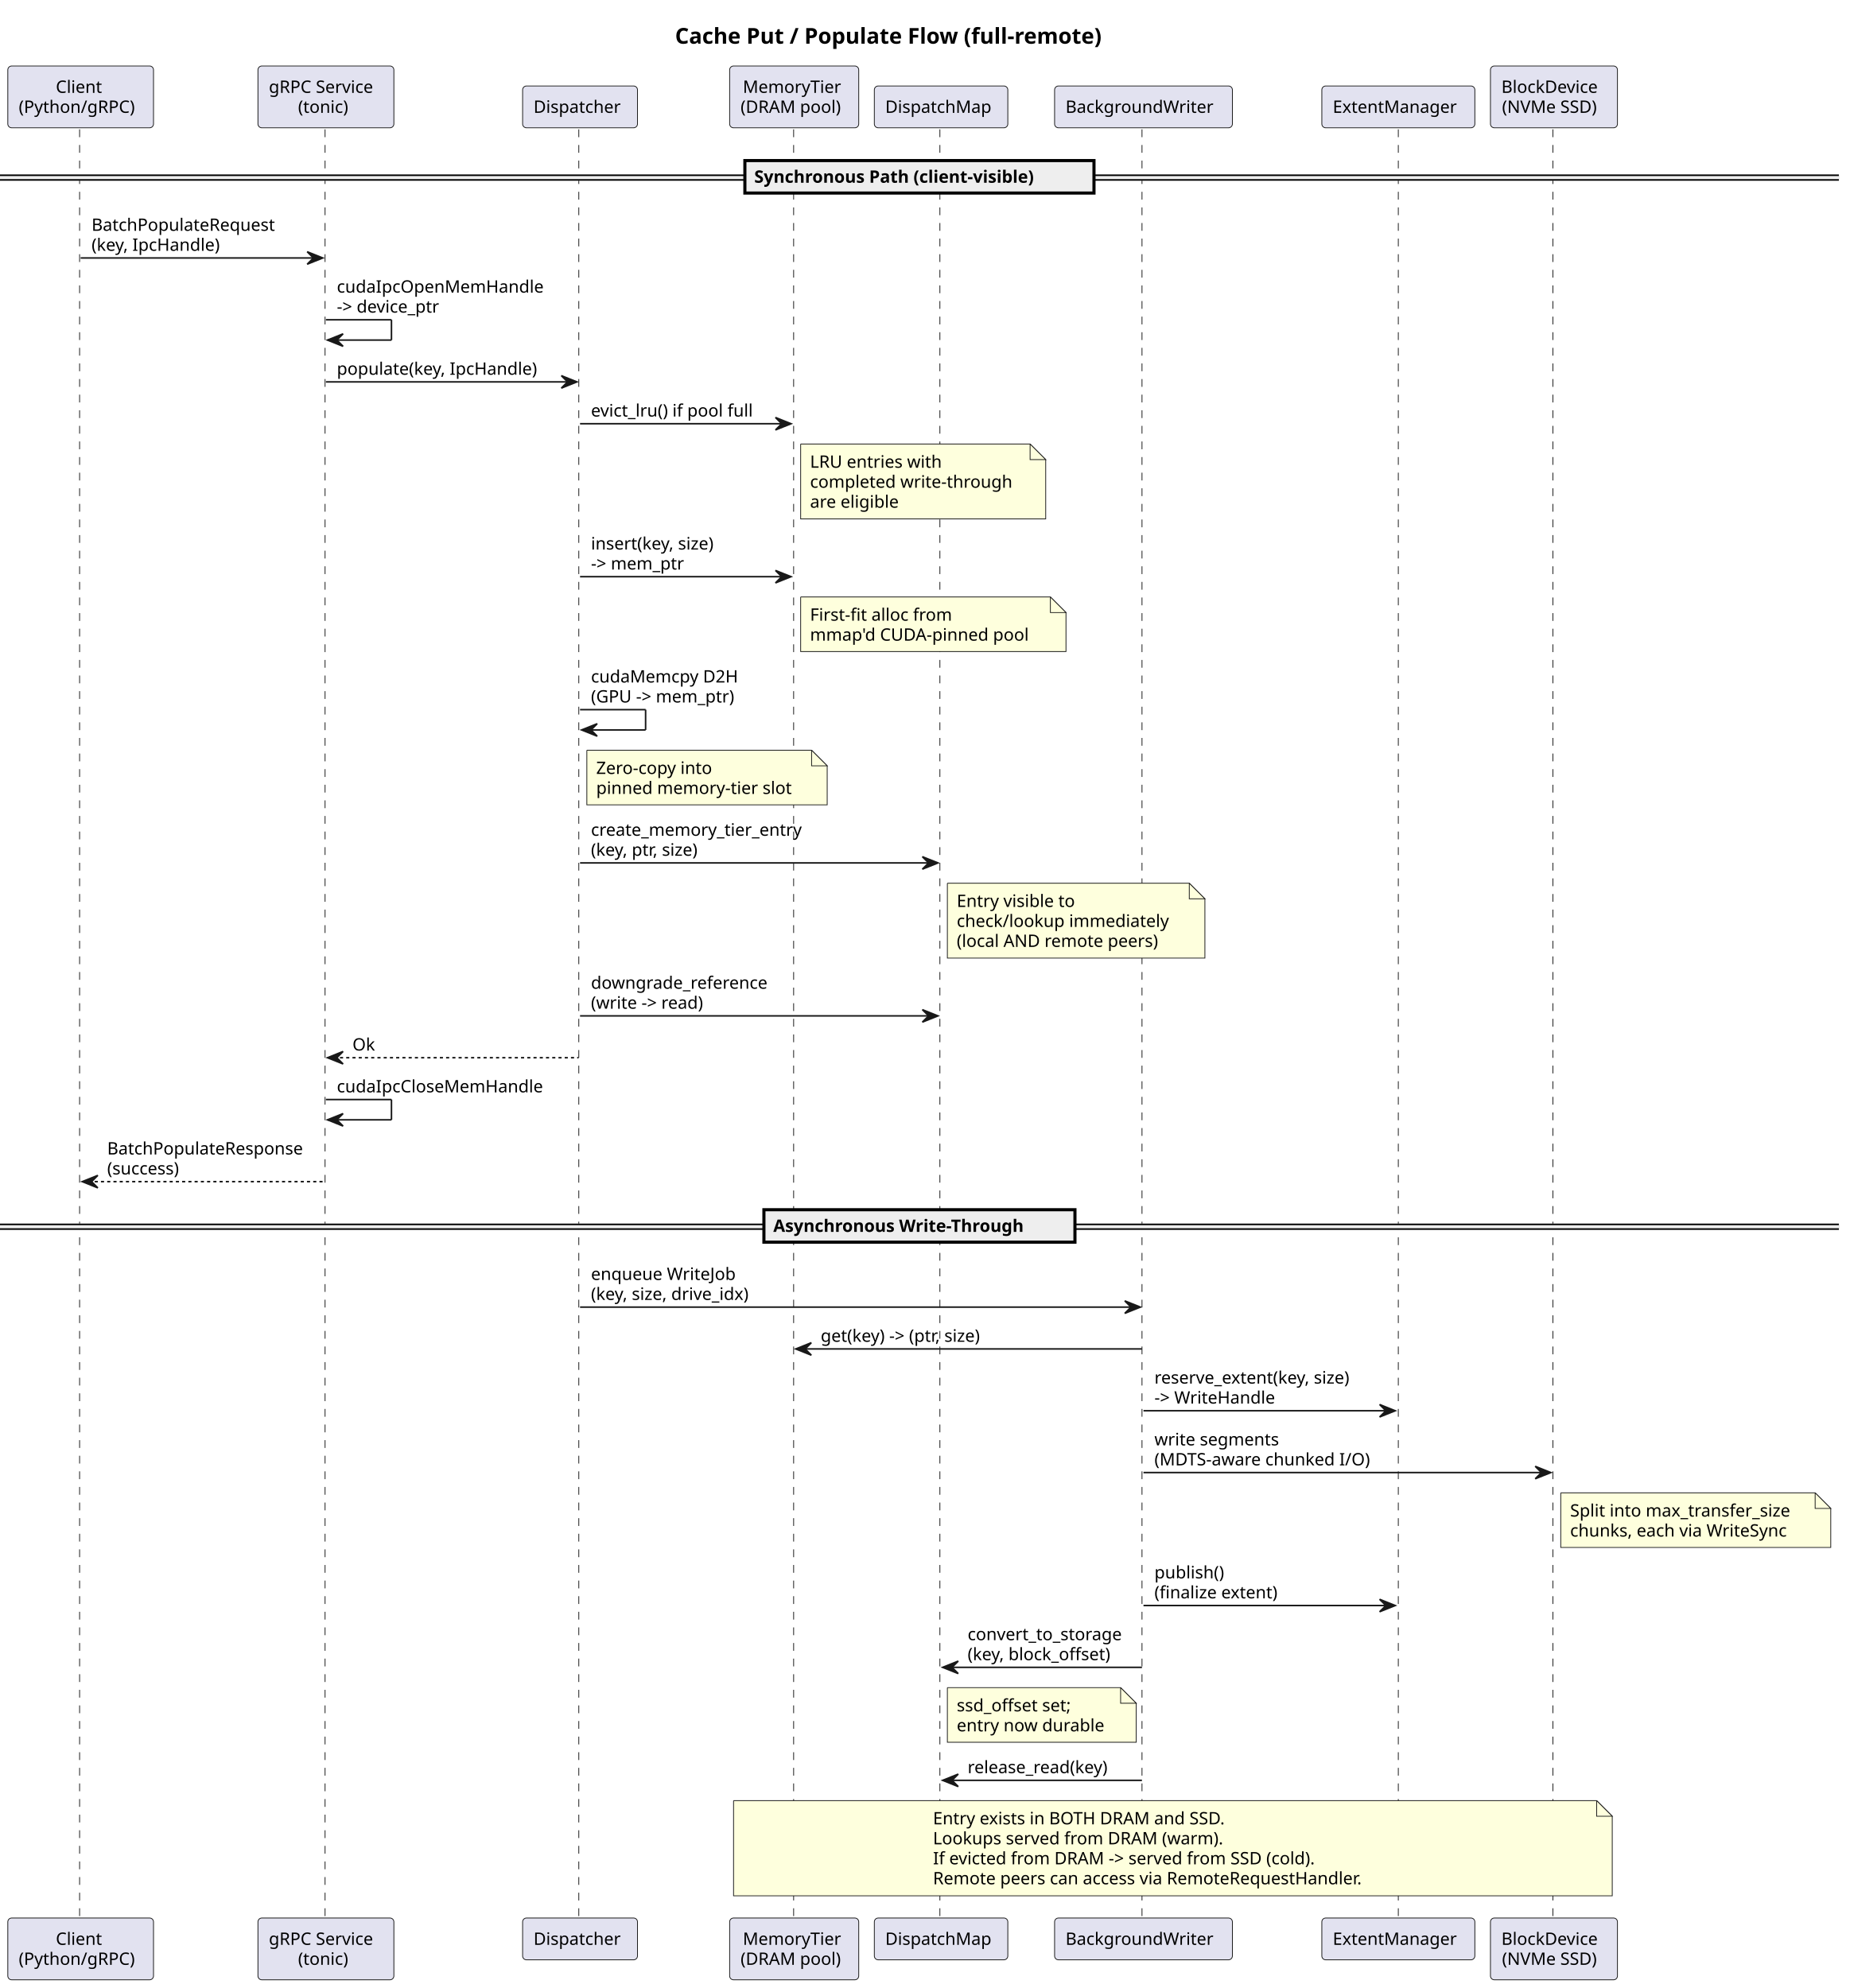
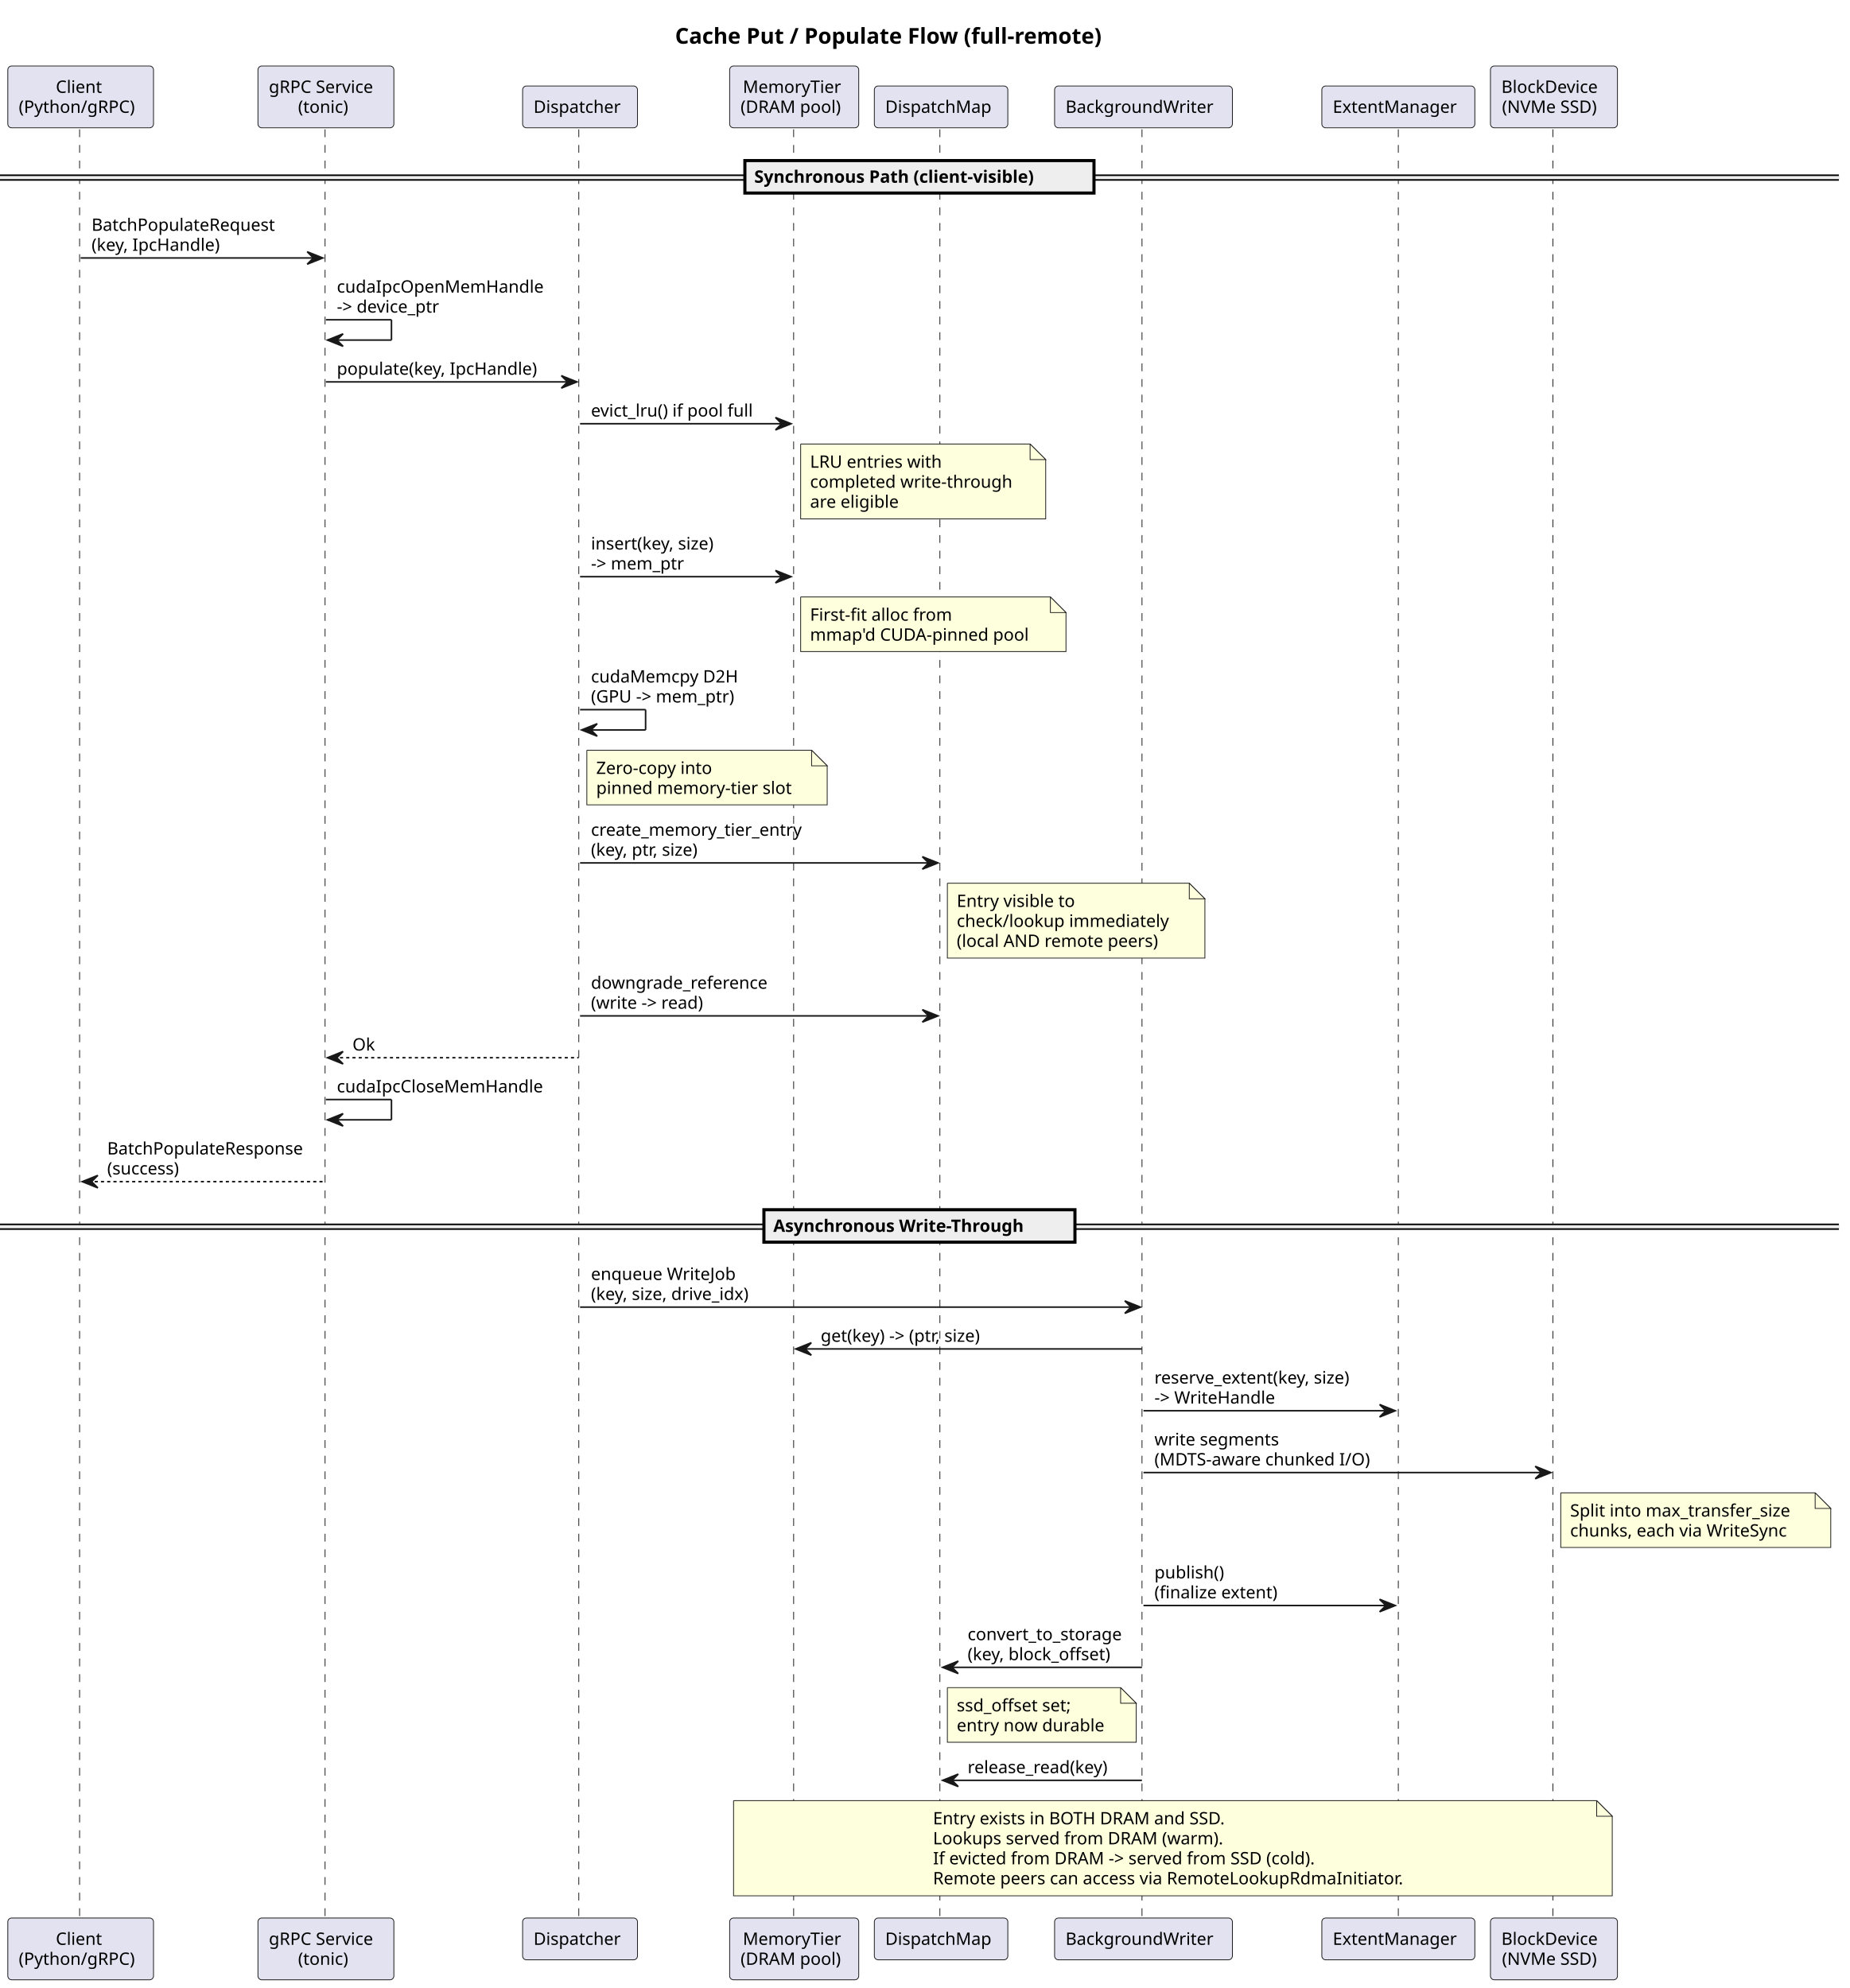
<svg xmlns="http://www.w3.org/2000/svg" contentStyleType="text/css" data-diagram-type="SEQUENCE" height="1274px" preserveAspectRatio="none" style="width:1185px;height:1274px;background:#FFFFFF;" version="1.1" viewBox="0 0 1185 1274" width="1185px" zoomAndPan="magnify">
  <defs />
  <g>
    <text fill="#000000" font-family="sans-serif" font-size="14" font-weight="bold" lengthAdjust="spacing" textLength="312.156" x="432.517" y="27.995">Cache Put / Populate Flow (full-remote)</text>
    <g>
      <rect fill="#000000" fill-opacity="0" height="1147.234" width="8" x="47.679" y="82.906" />
      <line style="stroke:#181818;stroke-width:0.5;stroke-dasharray:5,5;" x1="51" x2="51" y1="82.906" y2="1230.141" />
    </g>
    <g>
      <rect fill="#000000" fill-opacity="0" height="1147.234" width="8" x="204.818" y="82.906" />
      <line style="stroke:#181818;stroke-width:0.5;stroke-dasharray:5,5;" x1="208.273" x2="208.273" y1="82.906" y2="1230.141" />
    </g>
    <g>
      <rect fill="#000000" fill-opacity="0" height="1147.234" width="8" x="367.65" y="82.906" />
      <line style="stroke:#181818;stroke-width:0.5;stroke-dasharray:5,5;" x1="370.848" x2="370.848" y1="82.906" y2="1230.141" />
    </g>
    <g>
      <rect fill="#000000" fill-opacity="0" height="1147.234" width="8" x="504.851" y="82.906" />
      <line style="stroke:#181818;stroke-width:0.5;stroke-dasharray:5,5;" x1="508.497" x2="508.497" y1="82.906" y2="1230.141" />
    </g>
    <g>
      <rect fill="#000000" fill-opacity="0" height="1147.234" width="8" x="598.968" y="82.906" />
      <line style="stroke:#181818;stroke-width:0.5;stroke-dasharray:5,5;" x1="602.204" x2="602.204" y1="82.906" y2="1230.141" />
    </g>
    <g>
      <rect fill="#000000" fill-opacity="0" height="1147.234" width="8" x="728.66" y="82.906" />
      <line style="stroke:#181818;stroke-width:0.5;stroke-dasharray:5,5;" x1="731.698" x2="731.698" y1="82.906" y2="1230.141" />
    </g>
    <g>
      <rect fill="#000000" fill-opacity="0" height="1147.234" width="8" x="891.943" y="82.906" />
      <line style="stroke:#181818;stroke-width:0.5;stroke-dasharray:5,5;" x1="895.923" x2="895.923" y1="82.906" y2="1230.141" />
    </g>
    <g>
      <rect fill="#000000" fill-opacity="0" height="1147.234" width="8" x="991.649" y="82.906" />
      <line style="stroke:#181818;stroke-width:0.5;stroke-dasharray:5,5;" x1="994.964" x2="994.964" y1="82.906" y2="1230.141" />
    </g>
    <g class="participant participant-head" data-participant="client">
      <rect fill="#E2E2F0" height="39.609" rx="2.5" ry="2.5" style="stroke:#181818;stroke-width:0.5;" width="93.358" x="5" y="42.297" />
      <text fill="#000000" font-family="sans-serif" font-size="11" lengthAdjust="spacing" textLength="31.845" x="35.756" y="59.507">Client</text>
      <text fill="#000000" font-family="sans-serif" font-size="11" lengthAdjust="spacing" textLength="79.358" x="12" y="72.312">(Python/gRPC)</text>
    </g>
    <g class="participant participant-tail" data-participant="client">
      <rect fill="#E2E2F0" height="39.609" rx="2.5" ry="2.5" style="stroke:#181818;stroke-width:0.5;" width="93.358" x="5" y="1229.141" />
      <text fill="#000000" font-family="sans-serif" font-size="11" lengthAdjust="spacing" textLength="31.845" x="35.756" y="1246.351">Client</text>
      <text fill="#000000" font-family="sans-serif" font-size="11" lengthAdjust="spacing" textLength="79.358" x="12" y="1259.156">(Python/gRPC)</text>
    </g>
    <g class="participant participant-head" data-participant="grpc">
      <rect fill="#E2E2F0" height="39.609" rx="2.5" ry="2.5" style="stroke:#181818;stroke-width:0.5;" width="87.09" x="165.273" y="42.297" />
      <text fill="#000000" font-family="sans-serif" font-size="11" lengthAdjust="spacing" textLength="73.09" x="172.273" y="59.507">gRPC Service</text>
      <text fill="#000000" font-family="sans-serif" font-size="11" lengthAdjust="spacing" textLength="35.702" x="190.967" y="72.312">(tonic)</text>
    </g>
    <g class="participant participant-tail" data-participant="grpc">
      <rect fill="#E2E2F0" height="39.609" rx="2.5" ry="2.5" style="stroke:#181818;stroke-width:0.5;" width="87.09" x="165.273" y="1229.141" />
      <text fill="#000000" font-family="sans-serif" font-size="11" lengthAdjust="spacing" textLength="73.09" x="172.273" y="1246.351">gRPC Service</text>
      <text fill="#000000" font-family="sans-serif" font-size="11" lengthAdjust="spacing" textLength="35.702" x="190.967" y="1259.156">(tonic)</text>
    </g>
    <g class="participant participant-head" data-participant="disp">
      <rect fill="#E2E2F0" height="26.805" rx="2.5" ry="2.5" style="stroke:#181818;stroke-width:0.5;" width="73.603" x="334.848" y="55.102" />
      <text fill="#000000" font-family="sans-serif" font-size="11" lengthAdjust="spacing" textLength="59.603" x="341.848" y="72.312">Dispatcher</text>
    </g>
    <g class="participant participant-tail" data-participant="disp">
      <rect fill="#E2E2F0" height="26.805" rx="2.5" ry="2.5" style="stroke:#181818;stroke-width:0.5;" width="73.603" x="334.848" y="1229.141" />
      <text fill="#000000" font-family="sans-serif" font-size="11" lengthAdjust="spacing" textLength="59.603" x="341.848" y="1246.351">Dispatcher</text>
    </g>
    <g class="participant participant-head" data-participant="mt">
      <rect fill="#E2E2F0" height="39.609" rx="2.5" ry="2.5" style="stroke:#181818;stroke-width:0.5;" width="82.707" x="467.497" y="42.297" />
      <text fill="#000000" font-family="sans-serif" font-size="11" lengthAdjust="spacing" textLength="65.801" x="475.95" y="59.507">MemoryTier</text>
      <text fill="#000000" font-family="sans-serif" font-size="11" lengthAdjust="spacing" textLength="68.707" x="474.497" y="72.312">(DRAM pool)</text>
    </g>
    <g class="participant participant-tail" data-participant="mt">
      <rect fill="#E2E2F0" height="39.609" rx="2.5" ry="2.5" style="stroke:#181818;stroke-width:0.5;" width="82.707" x="467.497" y="1229.141" />
      <text fill="#000000" font-family="sans-serif" font-size="11" lengthAdjust="spacing" textLength="65.801" x="475.95" y="1246.351">MemoryTier</text>
      <text fill="#000000" font-family="sans-serif" font-size="11" lengthAdjust="spacing" textLength="68.707" x="474.497" y="1259.156">(DRAM pool)</text>
    </g>
    <g class="participant participant-head" data-participant="dm">
      <rect fill="#E2E2F0" height="26.805" rx="2.5" ry="2.5" style="stroke:#181818;stroke-width:0.5;" width="85.527" x="560.204" y="55.102" />
      <text fill="#000000" font-family="sans-serif" font-size="11" lengthAdjust="spacing" textLength="71.527" x="567.204" y="72.312">DispatchMap</text>
    </g>
    <g class="participant participant-tail" data-participant="dm">
      <rect fill="#E2E2F0" height="26.805" rx="2.5" ry="2.5" style="stroke:#181818;stroke-width:0.5;" width="85.527" x="560.204" y="1229.141" />
      <text fill="#000000" font-family="sans-serif" font-size="11" lengthAdjust="spacing" textLength="71.527" x="567.204" y="1246.351">DispatchMap</text>
    </g>
    <g class="participant participant-head" data-participant="bgw">
      <rect fill="#E2E2F0" height="26.805" rx="2.5" ry="2.5" style="stroke:#181818;stroke-width:0.5;" width="113.924" x="675.698" y="55.102" />
      <text fill="#000000" font-family="sans-serif" font-size="11" lengthAdjust="spacing" textLength="99.924" x="682.698" y="72.312">BackgroundWriter</text>
    </g>
    <g class="participant participant-tail" data-participant="bgw">
      <rect fill="#E2E2F0" height="26.805" rx="2.5" ry="2.5" style="stroke:#181818;stroke-width:0.5;" width="113.924" x="675.698" y="1229.141" />
      <text fill="#000000" font-family="sans-serif" font-size="11" lengthAdjust="spacing" textLength="99.924" x="682.698" y="1246.351">BackgroundWriter</text>
    </g>
    <g class="participant participant-head" data-participant="em">
      <rect fill="#E2E2F0" height="26.805" rx="2.5" ry="2.5" style="stroke:#181818;stroke-width:0.5;" width="98.041" x="846.923" y="55.102" />
      <text fill="#000000" font-family="sans-serif" font-size="11" lengthAdjust="spacing" textLength="84.041" x="853.923" y="72.312">ExtentManager</text>
    </g>
    <g class="participant participant-tail" data-participant="em">
      <rect fill="#E2E2F0" height="26.805" rx="2.5" ry="2.5" style="stroke:#181818;stroke-width:0.5;" width="98.041" x="846.923" y="1229.141" />
      <text fill="#000000" font-family="sans-serif" font-size="11" lengthAdjust="spacing" textLength="84.041" x="853.923" y="1246.351">ExtentManager</text>
    </g>
    <g class="participant participant-head" data-participant="ssd">
      <rect fill="#E2E2F0" height="39.609" rx="2.5" ry="2.5" style="stroke:#181818;stroke-width:0.5;" width="81.37" x="954.964" y="42.297" />
      <text fill="#000000" font-family="sans-serif" font-size="11" lengthAdjust="spacing" textLength="67.37" x="961.964" y="59.507">BlockDevice</text>
      <text fill="#000000" font-family="sans-serif" font-size="11" lengthAdjust="spacing" textLength="66.526" x="962.386" y="72.312">(NVMe SSD)</text>
    </g>
    <g class="participant participant-tail" data-participant="ssd">
      <rect fill="#E2E2F0" height="39.609" rx="2.5" ry="2.5" style="stroke:#181818;stroke-width:0.5;" width="81.37" x="954.964" y="1229.141" />
      <text fill="#000000" font-family="sans-serif" font-size="11" lengthAdjust="spacing" textLength="67.37" x="961.964" y="1246.351">BlockDevice</text>
      <text fill="#000000" font-family="sans-serif" font-size="11" lengthAdjust="spacing" textLength="66.526" x="962.386" y="1259.156">(NVMe SSD)</text>
    </g>
    <rect fill="#EEEEEE" height="3" style="stroke:#EEEEEE;stroke-width:1;" width="1178.19" x="0" y="112.309" />
    <line style="stroke:#000000;stroke-width:1;" x1="0" x2="1178.19" y1="112.309" y2="112.309" />
    <line style="stroke:#000000;stroke-width:1;" x1="0" x2="1178.19" y1="115.309" y2="115.309" />
    <rect fill="#EEEEEE" height="20.805" style="stroke:#000000;stroke-width:2;" width="223.682" x="477.254" y="102.906" />
    <text fill="#000000" font-family="sans-serif" font-size="11" font-weight="bold" lengthAdjust="spacing" textLength="205.852" x="483.254" y="117.117">Synchronous Path (client-visible)</text>
    <g class="message" data-participant-1="client" data-participant-2="grpc">
      <polygon fill="#181818" points="196.818,161.32,206.818,165.32,196.818,169.32,200.818,165.32" style="stroke:#181818;stroke-width:1;" />
      <line style="stroke:#181818;stroke-width:1;" x1="51.679" x2="202.818" y1="165.32" y2="165.32" />
      <text fill="#000000" font-family="sans-serif" font-size="11" lengthAdjust="spacing" textLength="124.991" x="58.679" y="147.921">BatchPopulateRequest</text>
      <text fill="#000000" font-family="sans-serif" font-size="11" lengthAdjust="spacing" textLength="90.288" x="58.679" y="160.726">(key, IpcHandle)</text>
    </g>
    <g class="message" data-participant-1="grpc" data-participant-2="grpc">
      <line style="stroke:#181818;stroke-width:1;" x1="208.818" x2="250.818" y1="204.93" y2="204.93" />
      <line style="stroke:#181818;stroke-width:1;" x1="250.818" x2="250.818" y1="204.93" y2="217.93" />
      <line style="stroke:#181818;stroke-width:1;" x1="209.818" x2="250.818" y1="217.93" y2="217.93" />
      <polygon fill="#181818" points="219.818,213.93,209.818,217.93,219.818,221.93,215.818,217.93" style="stroke:#181818;stroke-width:1;" />
      <text fill="#000000" font-family="sans-serif" font-size="11" lengthAdjust="spacing" textLength="138.161" x="215.818" y="187.531">cudaIpcOpenMemHandle</text>
      <text fill="#000000" font-family="sans-serif" font-size="11" lengthAdjust="spacing" textLength="74.132" x="215.818" y="200.335">-&gt; device_ptr</text>
    </g>
    <g class="message" data-participant-1="grpc" data-participant-2="disp">
      <polygon fill="#181818" points="359.65,240.734,369.65,244.734,359.65,248.734,363.65,244.734" style="stroke:#181818;stroke-width:1;" />
      <line style="stroke:#181818;stroke-width:1;" x1="208.818" x2="365.65" y1="244.734" y2="244.734" />
      <text fill="#000000" font-family="sans-serif" font-size="11" lengthAdjust="spacing" textLength="138.832" x="215.818" y="240.14">populate(key, IpcHandle)</text>
    </g>
    <g class="message" data-participant-1="disp" data-participant-2="mt">
      <polygon fill="#181818" points="496.851,267.539,506.851,271.539,496.851,275.539,500.851,271.539" style="stroke:#181818;stroke-width:1;" />
      <line style="stroke:#181818;stroke-width:1;" x1="371.65" x2="502.851" y1="271.539" y2="271.539" />
      <text fill="#000000" font-family="sans-serif" font-size="11" lengthAdjust="spacing" textLength="113.201" x="378.65" y="266.945">evict_lru() if pool full</text>
    </g>
    <path d="M513,284.539 L513,332.539 L670,332.539 L670,294.539 L660,284.539 L513,284.539" fill="#FEFFDD" style="stroke:#181818;stroke-width:0.5;" />
    <path d="M660,284.539 L660,294.539 L670,294.539 L660,284.539" fill="#FEFFDD" style="stroke:#181818;stroke-width:0.5;" />
    <text fill="#000000" font-family="sans-serif" font-size="11" lengthAdjust="spacing" textLength="90.283" x="519" y="299.75">LRU entries with</text>
    <text fill="#000000" font-family="sans-serif" font-size="11" lengthAdjust="spacing" textLength="136.947" x="519" y="312.554">completed write-through</text>
    <text fill="#000000" font-family="sans-serif" font-size="11" lengthAdjust="spacing" textLength="61.252" x="519" y="325.359">are eligible</text>
    <g class="message" data-participant-1="disp" data-participant-2="mt">
      <polygon fill="#181818" points="496.851,365.562,506.851,369.562,496.851,373.562,500.851,369.562" style="stroke:#181818;stroke-width:1;" />
      <line style="stroke:#181818;stroke-width:1;" x1="371.65" x2="502.851" y1="369.562" y2="369.562" />
      <text fill="#000000" font-family="sans-serif" font-size="11" lengthAdjust="spacing" textLength="87.914" x="378.65" y="352.164">insert(key, size)</text>
      <text fill="#000000" font-family="sans-serif" font-size="11" lengthAdjust="spacing" textLength="66.199" x="378.65" y="364.968">-&gt; mem_ptr</text>
    </g>
    <path d="M513,382.562 L513,417.562 L683,417.562 L683,392.562 L673,382.562 L513,382.562" fill="#FEFFDD" style="stroke:#181818;stroke-width:0.5;" />
    <path d="M673,382.562 L673,392.562 L683,392.562 L673,382.562" fill="#FEFFDD" style="stroke:#181818;stroke-width:0.5;" />
    <text fill="#000000" font-family="sans-serif" font-size="11" lengthAdjust="spacing" textLength="97.625" x="519" y="397.773">First-fit alloc from</text>
    <text fill="#000000" font-family="sans-serif" font-size="11" lengthAdjust="spacing" textLength="149.08" x="519" y="410.578">mmap'd CUDA-pinned pool</text>
    <g class="message" data-participant-1="disp" data-participant-2="disp">
      <line style="stroke:#181818;stroke-width:1;" x1="371.65" x2="413.65" y1="454.781" y2="454.781" />
      <line style="stroke:#181818;stroke-width:1;" x1="413.65" x2="413.65" y1="454.781" y2="467.781" />
      <line style="stroke:#181818;stroke-width:1;" x1="372.65" x2="413.65" y1="467.781" y2="467.781" />
      <polygon fill="#181818" points="382.65,463.781,372.65,467.781,382.65,471.781,378.65,467.781" style="stroke:#181818;stroke-width:1;" />
      <text fill="#000000" font-family="sans-serif" font-size="11" lengthAdjust="spacing" textLength="100.493" x="378.65" y="437.382">cudaMemcpy D2H</text>
      <text fill="#000000" font-family="sans-serif" font-size="11" lengthAdjust="spacing" textLength="101.487" x="378.65" y="450.187">(GPU -&gt; mem_ptr)</text>
    </g>
    <path d="M376,480.781 L376,515.781 L530,515.781 L530,490.781 L520,480.781 L376,480.781" fill="#FEFFDD" style="stroke:#181818;stroke-width:0.5;" />
    <path d="M520,480.781 L520,490.781 L530,490.781 L520,480.781" fill="#FEFFDD" style="stroke:#181818;stroke-width:0.5;" />
    <text fill="#000000" font-family="sans-serif" font-size="11" lengthAdjust="spacing" textLength="80.362" x="382" y="495.992">Zero-copy into</text>
    <text fill="#000000" font-family="sans-serif" font-size="11" lengthAdjust="spacing" textLength="133.144" x="382" y="508.796">pinned memory-tier slot</text>
    <g class="message" data-participant-1="disp" data-participant-2="dm">
      <polygon fill="#181818" points="590.968,549,600.968,553,590.968,557,594.968,553" style="stroke:#181818;stroke-width:1;" />
      <line style="stroke:#181818;stroke-width:1;" x1="371.65" x2="596.968" y1="553" y2="553" />
      <text fill="#000000" font-family="sans-serif" font-size="11" lengthAdjust="spacing" textLength="145.363" x="378.65" y="535.601">create_memory_tier_entry</text>
      <text fill="#000000" font-family="sans-serif" font-size="11" lengthAdjust="spacing" textLength="79.363" x="378.65" y="548.406">(key, ptr, size)</text>
    </g>
    <path d="M607,566 L607,614 L772,614 L772,576 L762,566 L607,566" fill="#FEFFDD" style="stroke:#181818;stroke-width:0.5;" />
    <path d="M762,566 L762,576 L772,576 L762,566" fill="#FEFFDD" style="stroke:#181818;stroke-width:0.5;" />
    <text fill="#000000" font-family="sans-serif" font-size="11" lengthAdjust="spacing" textLength="82.462" x="613" y="581.21">Entry visible to</text>
    <text fill="#000000" font-family="sans-serif" font-size="11" lengthAdjust="spacing" textLength="144.928" x="613" y="594.015">check/lookup immediately</text>
    <text fill="#000000" font-family="sans-serif" font-size="11" lengthAdjust="spacing" textLength="139.514" x="613" y="606.82">(local AND remote peers)</text>
    <g class="message" data-participant-1="disp" data-participant-2="dm">
      <polygon fill="#181818" points="590.968,647.023,600.968,651.023,590.968,655.023,594.968,651.023" style="stroke:#181818;stroke-width:1;" />
      <line style="stroke:#181818;stroke-width:1;" x1="371.65" x2="596.968" y1="651.023" y2="651.023" />
      <text fill="#000000" font-family="sans-serif" font-size="11" lengthAdjust="spacing" textLength="120.184" x="378.65" y="633.625">downgrade_reference</text>
      <text fill="#000000" font-family="sans-serif" font-size="11" lengthAdjust="spacing" textLength="81.431" x="378.65" y="646.429">(write -&gt; read)</text>
    </g>
    <g class="message" data-participant-1="disp" data-participant-2="grpc">
      <polygon fill="#181818" points="219.818,673.828,209.818,677.828,219.818,681.828,215.818,677.828" style="stroke:#181818;stroke-width:1;" />
      <line style="stroke:#181818;stroke-width:1;stroke-dasharray:2,2;" x1="213.818" x2="370.65" y1="677.828" y2="677.828" />
      <text fill="#000000" font-family="sans-serif" font-size="11" lengthAdjust="spacing" textLength="15.028" x="225.818" y="673.234">Ok</text>
    </g>
    <g class="message" data-participant-1="grpc" data-participant-2="grpc">
      <line style="stroke:#181818;stroke-width:1;" x1="208.818" x2="250.818" y1="704.633" y2="704.633" />
      <line style="stroke:#181818;stroke-width:1;" x1="250.818" x2="250.818" y1="704.633" y2="717.633" />
      <line style="stroke:#181818;stroke-width:1;" x1="209.818" x2="250.818" y1="717.633" y2="717.633" />
      <polygon fill="#181818" points="219.818,713.633,209.818,717.633,219.818,721.633,215.818,717.633" style="stroke:#181818;stroke-width:1;" />
      <text fill="#000000" font-family="sans-serif" font-size="11" lengthAdjust="spacing" textLength="138.746" x="215.818" y="700.039">cudaIpcCloseMemHandle</text>
    </g>
    <g class="message" data-participant-1="grpc" data-participant-2="client">
      <polygon fill="#181818" points="62.679,753.242,52.679,757.242,62.679,761.242,58.679,757.242" style="stroke:#181818;stroke-width:1;" />
      <line style="stroke:#181818;stroke-width:1;stroke-dasharray:2,2;" x1="56.679" x2="207.818" y1="757.242" y2="757.242" />
      <text fill="#000000" font-family="sans-serif" font-size="11" lengthAdjust="spacing" textLength="133.139" x="68.679" y="739.843">BatchPopulateResponse</text>
      <text fill="#000000" font-family="sans-serif" font-size="11" lengthAdjust="spacing" textLength="51.611" x="68.679" y="752.648">(success)</text>
    </g>
    <rect fill="#EEEEEE" height="3" style="stroke:#EEEEEE;stroke-width:1;" width="1178.19" x="0" y="784.644" />
    <line style="stroke:#000000;stroke-width:1;" x1="0" x2="1178.19" y1="784.644" y2="784.644" />
    <line style="stroke:#000000;stroke-width:1;" x1="0" x2="1178.19" y1="787.644" y2="787.644" />
    <rect fill="#EEEEEE" height="20.805" style="stroke:#000000;stroke-width:2;" width="199.287" x="489.452" y="775.242" />
    <text fill="#000000" font-family="sans-serif" font-size="11" font-weight="bold" lengthAdjust="spacing" textLength="181.457" x="495.452" y="789.453">Asynchronous Write-Through</text>
    <g class="message" data-participant-1="disp" data-participant-2="bgw">
      <polygon fill="#181818" points="720.66,833.656,730.66,837.656,720.66,841.656,724.66,837.656" style="stroke:#181818;stroke-width:1;" />
      <line style="stroke:#181818;stroke-width:1;" x1="371.65" x2="726.66" y1="837.656" y2="837.656" />
      <text fill="#000000" font-family="sans-serif" font-size="11" lengthAdjust="spacing" textLength="98.189" x="378.65" y="820.257">enqueue WriteJob</text>
      <text fill="#000000" font-family="sans-serif" font-size="11" lengthAdjust="spacing" textLength="113.432" x="378.65" y="833.062">(key, size, drive_idx)</text>
    </g>
    <g class="message" data-participant-1="bgw" data-participant-2="mt">
      <polygon fill="#181818" points="519.851,860.461,509.851,864.461,519.851,868.461,515.851,864.461" style="stroke:#181818;stroke-width:1;" />
      <line style="stroke:#181818;stroke-width:1;" x1="513.851" x2="731.66" y1="864.461" y2="864.461" />
      <text fill="#000000" font-family="sans-serif" font-size="11" lengthAdjust="spacing" textLength="119.195" x="525.851" y="859.867">get(key) -&gt; (ptr, size)</text>
    </g>
    <g class="message" data-participant-1="bgw" data-participant-2="em">
      <polygon fill="#181818" points="883.943,900.07,893.943,904.07,883.943,908.07,887.943,904.07" style="stroke:#181818;stroke-width:1;" />
      <line style="stroke:#181818;stroke-width:1;" x1="732.66" x2="889.943" y1="904.07" y2="904.07" />
      <text fill="#000000" font-family="sans-serif" font-size="11" lengthAdjust="spacing" textLength="139.283" x="739.66" y="886.671">reserve_extent(key, size)</text>
      <text fill="#000000" font-family="sans-serif" font-size="11" lengthAdjust="spacing" textLength="85.008" x="739.66" y="899.476">-&gt; WriteHandle</text>
    </g>
    <g class="message" data-participant-1="bgw" data-participant-2="ssd">
      <polygon fill="#181818" points="983.649,939.68,993.649,943.68,983.649,947.68,987.649,943.68" style="stroke:#181818;stroke-width:1;" />
      <line style="stroke:#181818;stroke-width:1;" x1="732.66" x2="989.649" y1="943.68" y2="943.68" />
      <text fill="#000000" font-family="sans-serif" font-size="11" lengthAdjust="spacing" textLength="85.132" x="739.66" y="926.281">write segments</text>
      <text fill="#000000" font-family="sans-serif" font-size="11" lengthAdjust="spacing" textLength="147.667" x="739.66" y="939.085">(MDTS-aware chunked I/O)</text>
    </g>
    <path d="M1000,956.68 L1000,991.68 L1173,991.68 L1173,966.68 L1163,956.68 L1000,956.68" fill="#FEFFDD" style="stroke:#181818;stroke-width:0.5;" />
    <path d="M1163,956.68 L1163,966.68 L1173,966.68 L1163,956.68" fill="#FEFFDD" style="stroke:#181818;stroke-width:0.5;" />
    <text fill="#000000" font-family="sans-serif" font-size="11" lengthAdjust="spacing" textLength="152.19" x="1006" y="971.89">Split into max_transfer_size</text>
    <text fill="#000000" font-family="sans-serif" font-size="11" lengthAdjust="spacing" textLength="151.932" x="1006" y="984.695">chunks, each via WriteSync</text>
    <g class="message" data-participant-1="bgw" data-participant-2="em">
      <polygon fill="#181818" points="883.943,1024.898,893.943,1028.898,883.943,1032.898,887.943,1028.898" style="stroke:#181818;stroke-width:1;" />
      <line style="stroke:#181818;stroke-width:1;" x1="732.66" x2="889.943" y1="1028.898" y2="1028.898" />
      <text fill="#000000" font-family="sans-serif" font-size="11" lengthAdjust="spacing" textLength="48.334" x="739.66" y="1011.5">publish()</text>
      <text fill="#000000" font-family="sans-serif" font-size="11" lengthAdjust="spacing" textLength="87.017" x="739.66" y="1024.304">(finalize extent)</text>
    </g>
    <g class="message" data-participant-1="bgw" data-participant-2="dm">
      <polygon fill="#181818" points="613.968,1064.508,603.968,1068.508,613.968,1072.508,609.968,1068.508" style="stroke:#181818;stroke-width:1;" />
      <line style="stroke:#181818;stroke-width:1;" x1="607.968" x2="731.66" y1="1068.508" y2="1068.508" />
      <text fill="#000000" font-family="sans-serif" font-size="11" lengthAdjust="spacing" textLength="105.692" x="619.968" y="1051.109">convert_to_storage</text>
      <text fill="#000000" font-family="sans-serif" font-size="11" lengthAdjust="spacing" textLength="101.197" x="619.968" y="1063.914">(key, block_offset)</text>
    </g>
    <path d="M607,1081.508 L607,1116.508 L728,1116.508 L728,1091.508 L718,1081.508 L607,1081.508" fill="#FEFFDD" style="stroke:#181818;stroke-width:0.5;" />
    <path d="M718,1081.508 L718,1091.508 L728,1091.508 L718,1081.508" fill="#FEFFDD" style="stroke:#181818;stroke-width:0.5;" />
    <text fill="#000000" font-family="sans-serif" font-size="11" lengthAdjust="spacing" textLength="79.245" x="613" y="1096.718">ssd_offset set;</text>
    <text fill="#000000" font-family="sans-serif" font-size="11" lengthAdjust="spacing" textLength="100.799" x="613" y="1109.523">entry now durable</text>
    <g class="message" data-participant-1="bgw" data-participant-2="dm">
      <polygon fill="#181818" points="613.968,1136.922,603.968,1140.922,613.968,1144.922,609.968,1140.922" style="stroke:#181818;stroke-width:1;" />
      <line style="stroke:#181818;stroke-width:1;" x1="607.968" x2="731.66" y1="1140.922" y2="1140.922" />
      <text fill="#000000" font-family="sans-serif" font-size="11" lengthAdjust="spacing" textLength="99.097" x="619.968" y="1136.328">release_read(key)</text>
    </g>
    <path d="M470,1153.922 L470,1214.922 L1033,1214.922 L1033,1163.922 L1023,1153.922 L470,1153.922" fill="#FEFFDD" style="stroke:#181818;stroke-width:0.5;" />
    <path d="M1023,1153.922 L1023,1163.922 L1033,1163.922 L1023,1153.922" fill="#FEFFDD" style="stroke:#181818;stroke-width:0.5;" />
    <text fill="#000000" font-family="sans-serif" font-size="11" lengthAdjust="spacing" textLength="203.333" x="597.796" y="1169.132">Entry exists in BOTH DRAM and SSD.</text>
    <text fill="#000000" font-family="sans-serif" font-size="11" lengthAdjust="spacing" textLength="198.935" x="597.796" y="1181.937">Lookups served from DRAM (warm).</text>
    <text fill="#000000" font-family="sans-serif" font-size="11" lengthAdjust="spacing" textLength="268.141" x="597.796" y="1194.742">If evicted from DRAM -&gt; served from SSD (cold).</text>
-     <text fill="#000000" font-family="sans-serif" font-size="11" lengthAdjust="spacing" textLength="299.245" x="597.796" y="1207.546">Remote peers can access via RemoteRequestHandler.</text>
+     <text fill="#000000" font-family="sans-serif" font-size="11" lengthAdjust="spacing" textLength="299.245" x="597.796" y="1207.546">Remote peers can access via RemoteLookupRdmaInitiator.</text>
  </g>
</svg>
